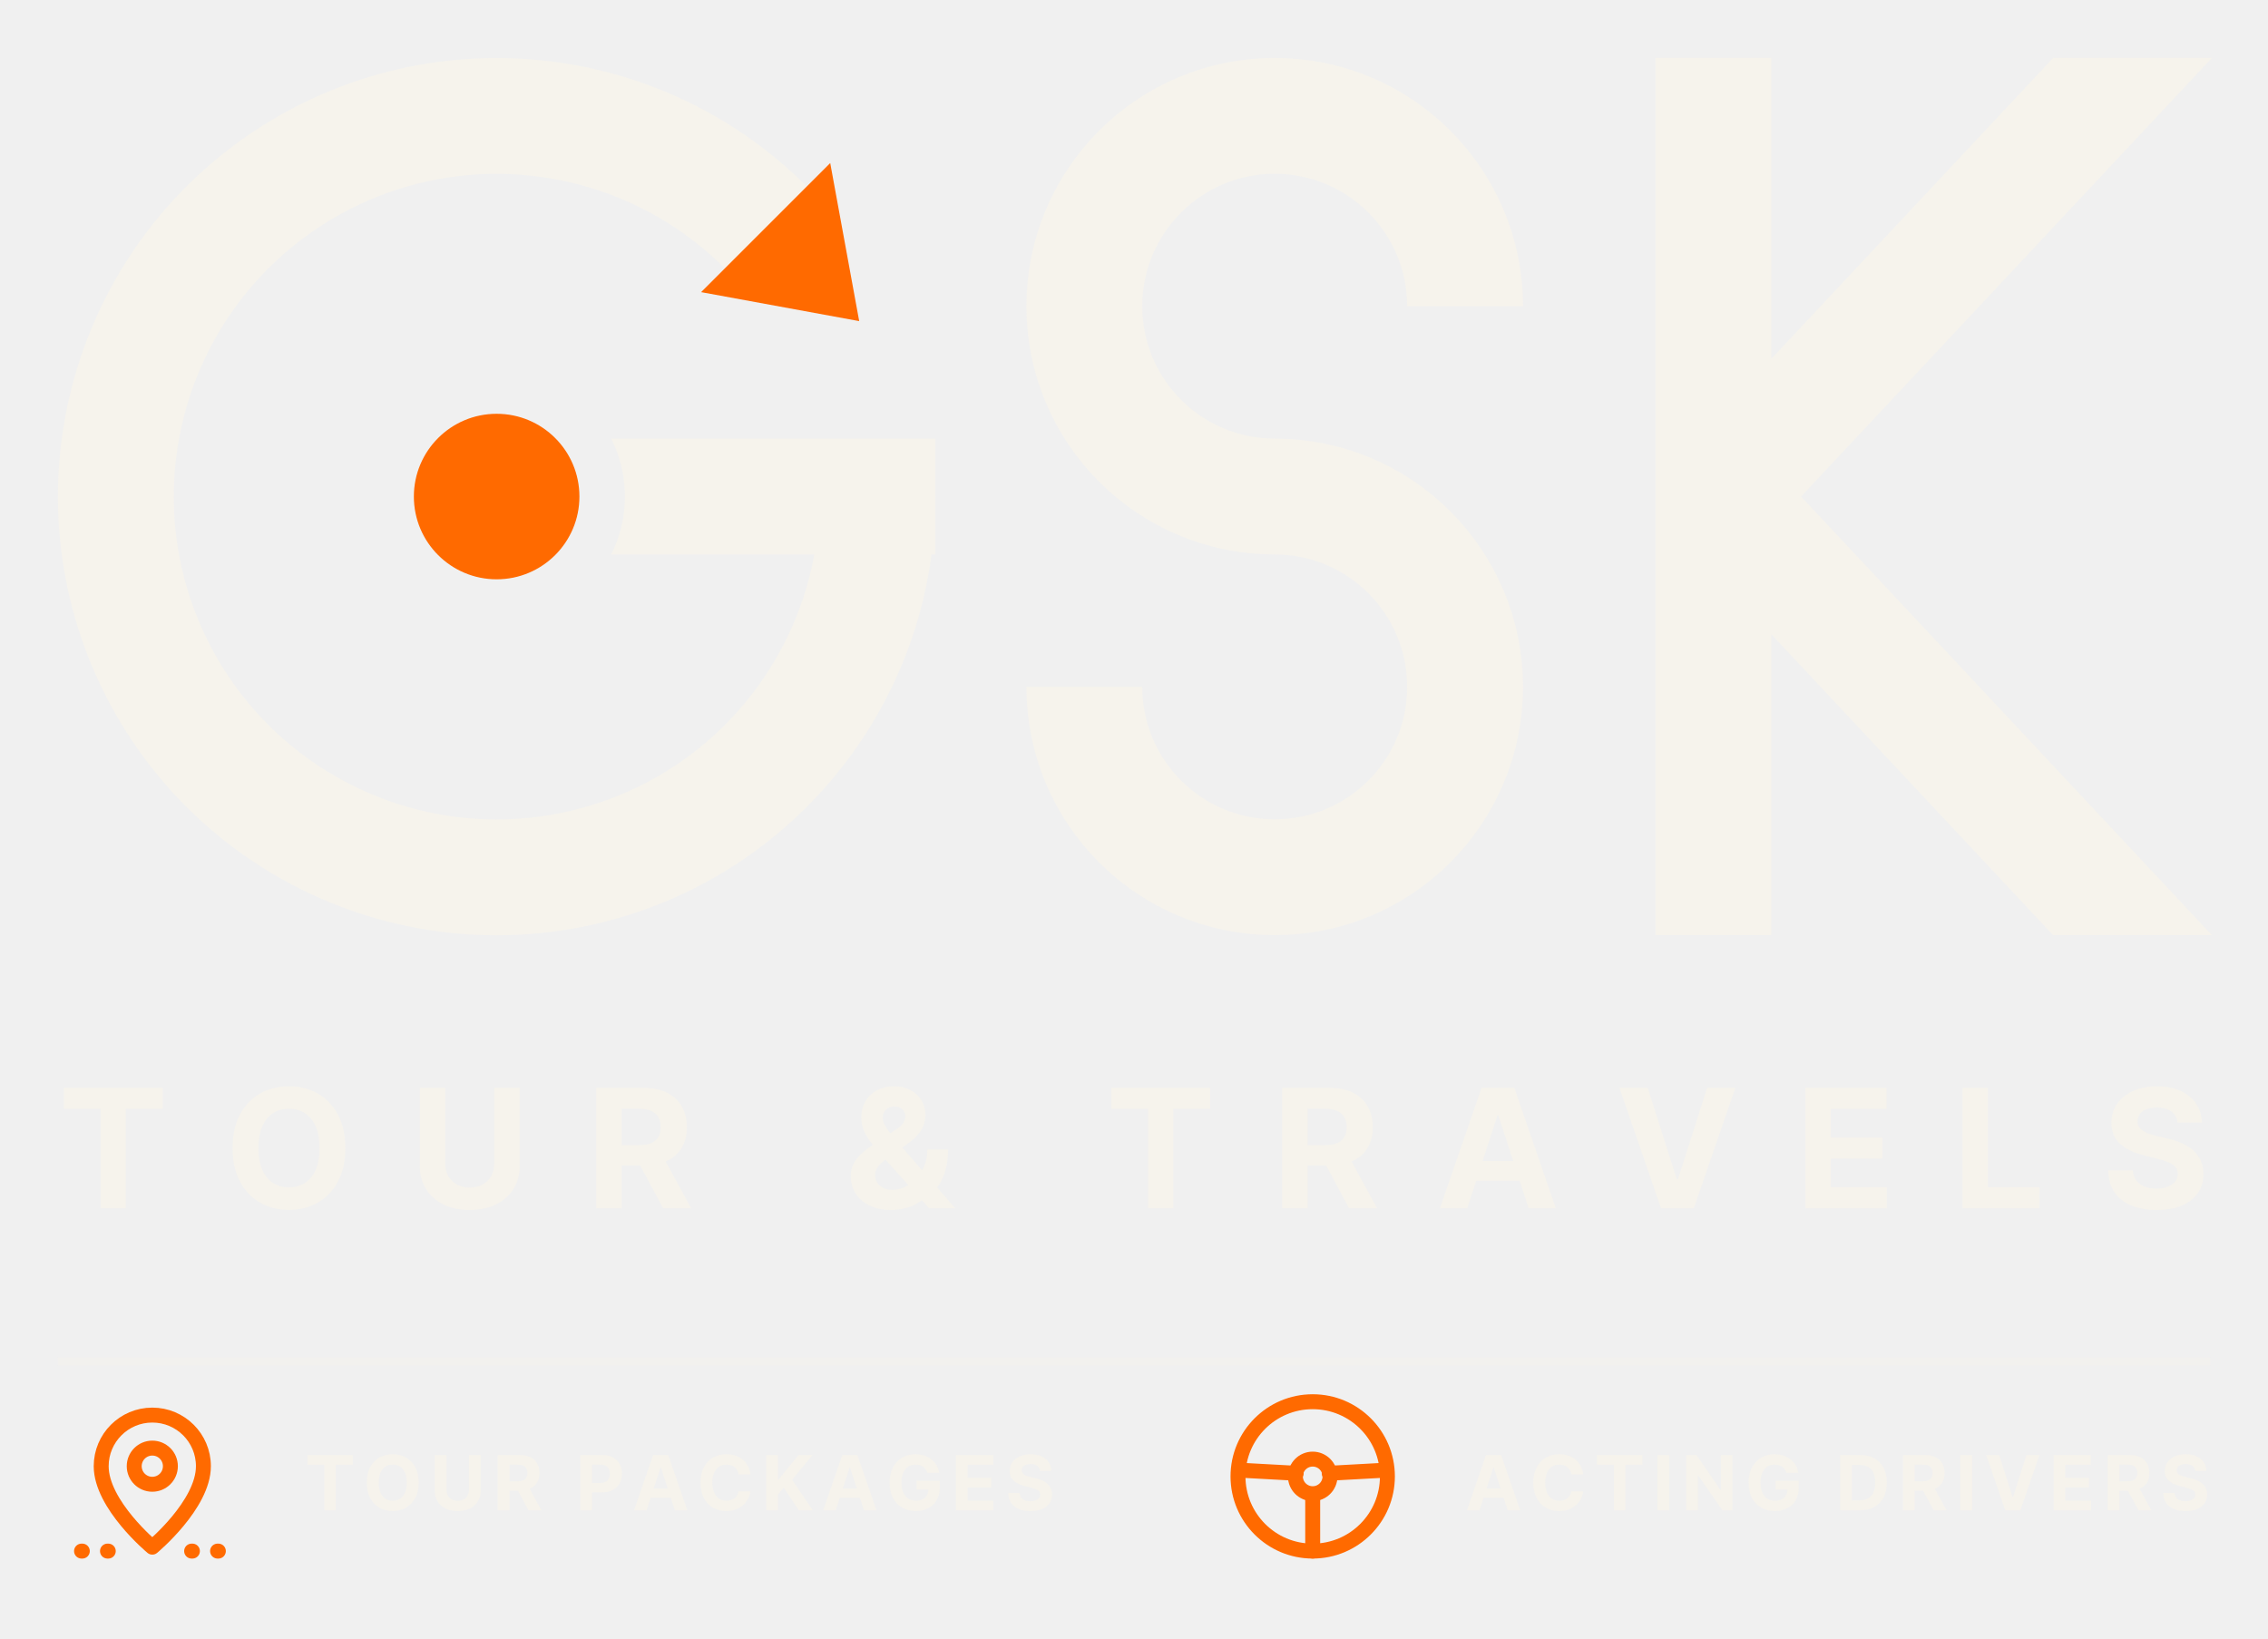
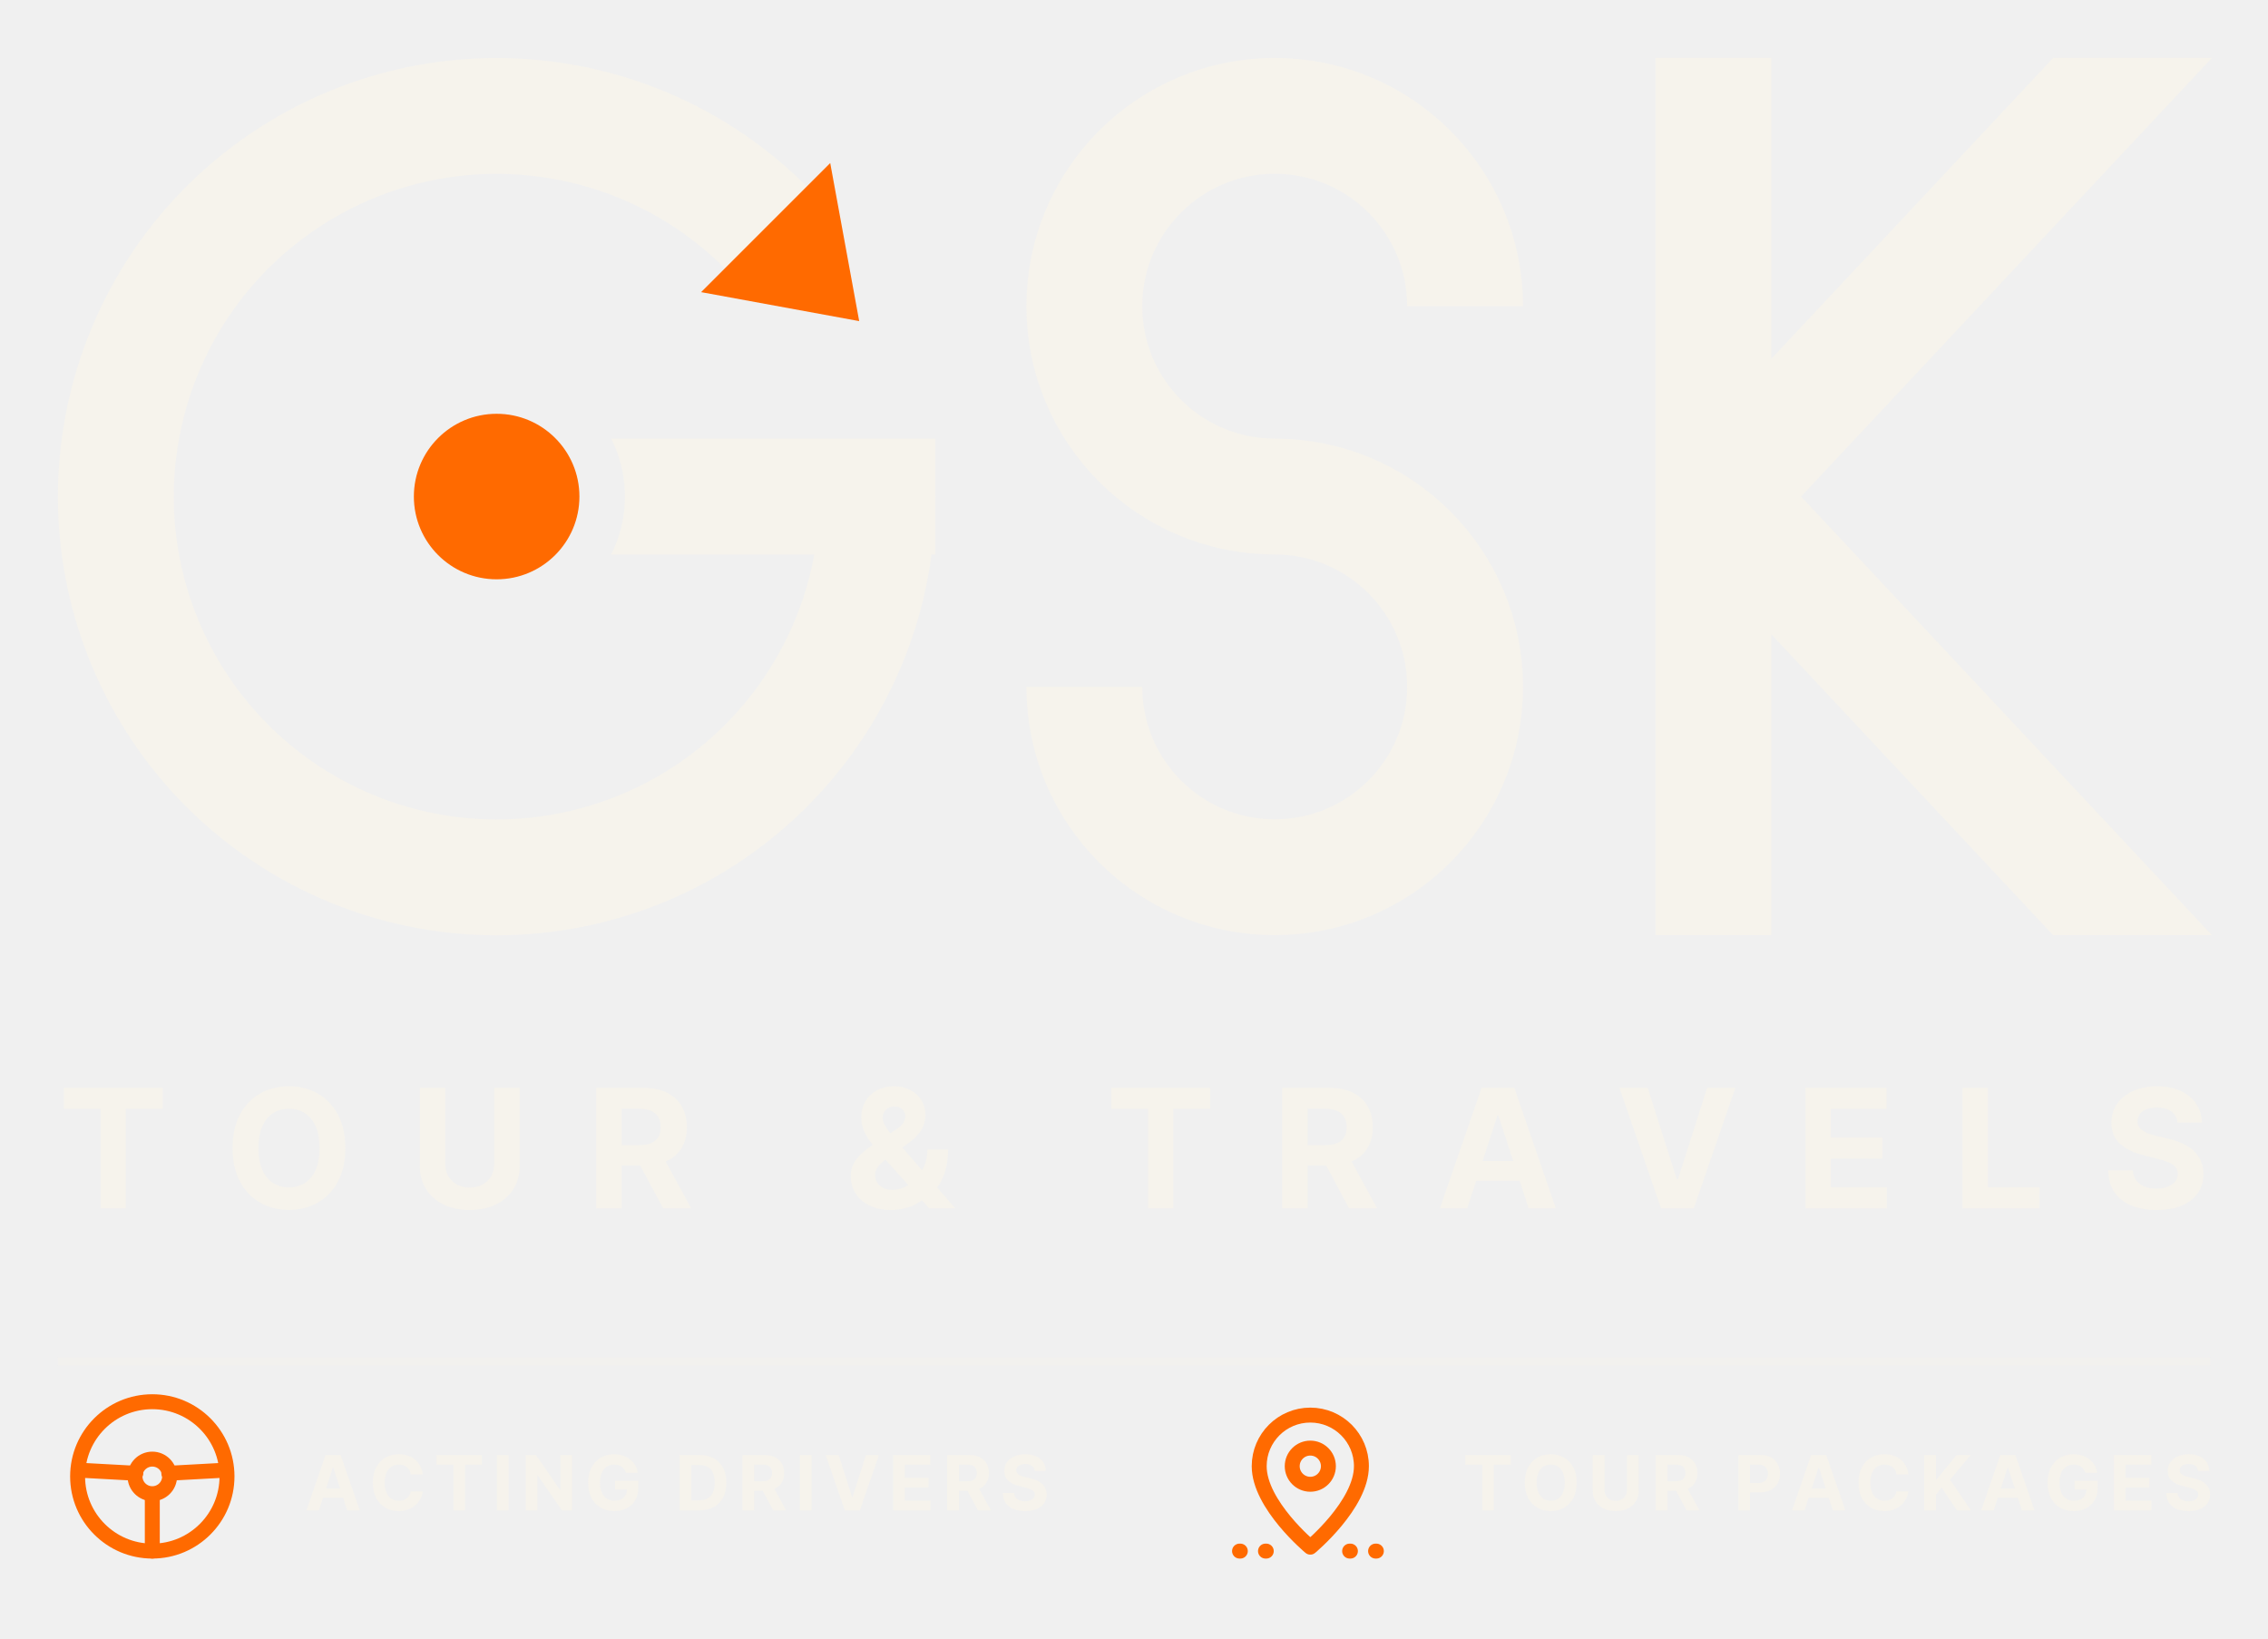
<svg xmlns="http://www.w3.org/2000/svg" viewBox="0 0 274 198" width="274" height="198" role="img" aria-labelledby="t">
  <defs>
    <mask id="cutd" maskUnits="userSpaceOnUse" x="0" y="0" width="130" height="120">
      <rect width="130" height="120" fill="#fff" />
      <circle cx="60" cy="60" r="15.5" fill="#000" />
    </mask>
    <clipPath id="kd">
      <rect x="200" y="7" width="76" height="106" />
    </clipPath>
  </defs>
  <g fill="none" stroke="#f6f3ec" stroke-width="14">
    <g mask="url(#cutd)">
      <path d="M92.52 27.48 A46 46 0 1 0 106 60" />
      <path d="M60 60 H113" />
    </g>
    <path d="M177 37 A23 23 0 1 0 154 60 A23 23 0 1 1 131 83" />
    <g clip-path="url(#kd)">
      <path d="M207 0 V120 M208 60 L267 -3 M208 60 L267 123" />
    </g>
  </g>
  <circle cx="60" cy="60" r="10" fill="#ff6a00" />
  <path d="M100.3 19.7 L103.8 38.8 L84.7 35.3 Z" fill="#ff6a00" />
  <path d="M7.71 133.99V131.45H19.66V133.99H15.2V146H12.16V133.99Z M41.72 138.73Q41.72 141.11 40.82 142.78Q39.93 144.44 38.38 145.32Q36.84 146.2 34.91 146.2Q32.97 146.2 31.43 145.32Q29.89 144.44 28.99 142.77Q28.1 141.1 28.1 138.73Q28.1 136.35 28.99 134.68Q29.89 133.01 31.43 132.13Q32.97 131.26 34.91 131.26Q36.84 131.26 38.38 132.13Q39.93 133.01 40.82 134.68Q41.72 136.35 41.72 138.73ZM38.6 138.73Q38.6 137.19 38.15 136.13Q37.69 135.07 36.86 134.52Q36.03 133.98 34.91 133.98Q33.8 133.98 32.96 134.52Q32.13 135.07 31.68 136.13Q31.22 137.19 31.22 138.73Q31.22 140.27 31.68 141.33Q32.13 142.38 32.96 142.93Q33.8 143.48 34.91 143.48Q36.03 143.48 36.86 142.93Q37.69 142.38 38.15 141.33Q38.6 140.27 38.6 138.73Z M59.7 131.45H62.78V140.9Q62.78 142.49 62.02 143.68Q61.27 144.88 59.91 145.54Q58.55 146.21 56.75 146.21Q54.94 146.21 53.58 145.54Q52.23 144.88 51.47 143.68Q50.72 142.49 50.72 140.9V131.45H53.79V140.64Q53.79 141.47 54.16 142.12Q54.53 142.76 55.19 143.13Q55.86 143.5 56.75 143.5Q57.64 143.5 58.31 143.13Q58.97 142.76 59.34 142.12Q59.7 141.47 59.7 140.64Z M72.03 146V131.45H77.77Q79.42 131.45 80.59 132.04Q81.76 132.63 82.37 133.7Q82.98 134.76 82.98 136.21Q82.98 137.65 82.36 138.7Q81.73 139.74 80.55 140.29Q80.48 140.33 80.42 140.35L83.5 146H80.11L77.35 140.84H75.11V146ZM75.11 138.37H77.2Q78.08 138.37 78.66 138.13Q79.24 137.89 79.53 137.41Q79.82 136.92 79.82 136.21Q79.82 135.48 79.53 134.98Q79.24 134.49 78.66 134.23Q78.07 133.97 77.18 133.97H75.11Z  M107.65 146.21Q106.14 146.21 105.05 145.67Q103.95 145.13 103.37 144.21Q102.78 143.28 102.78 142.14Q102.78 141.28 103.12 140.62Q103.46 139.96 104.08 139.4Q104.66 138.87 105.44 138.34Q105.4 138.29 105.37 138.24Q104.8 137.53 104.42 136.74Q104.05 135.94 104.05 135Q104.05 133.94 104.54 133.1Q105.03 132.25 105.93 131.76Q106.82 131.26 108.02 131.26Q109.18 131.26 110.03 131.74Q110.88 132.21 111.34 132.99Q111.8 133.76 111.8 134.69Q111.8 135.72 111.29 136.56Q110.78 137.39 109.86 138.05L109.01 138.66L111.41 141.42Q111.55 141.16 111.66 140.89Q112.03 139.99 112.03 138.9H114.54Q114.54 140.24 114.25 141.31Q113.95 142.38 113.44 143.17Q113.33 143.34 113.22 143.49L115.4 146H112.25L111.37 145.02Q110.58 145.64 109.62 145.92Q108.62 146.21 107.65 146.21ZM106.98 140.13 106.9 140.19Q106.29 140.63 106 141.09Q105.72 141.55 105.72 141.97Q105.72 142.48 105.97 142.9Q106.23 143.31 106.7 143.55Q107.16 143.78 107.8 143.78Q108.56 143.78 109.31 143.44Q109.53 143.33 109.74 143.2ZM107.56 136.94 108.32 136.44Q108.86 136.09 109.12 135.71Q109.37 135.32 109.37 134.86Q109.37 134.43 109.03 134.06Q108.68 133.69 108.04 133.7Q107.61 133.7 107.3 133.89Q106.99 134.08 106.81 134.38Q106.64 134.68 106.64 135.05Q106.64 135.5 106.9 135.97Q107.15 136.43 107.56 136.94Z  M134.26 133.99V131.45H146.2V133.99H141.75V146H138.71V133.99Z M154.9 146V131.45H160.64Q162.29 131.45 163.46 132.04Q164.63 132.63 165.24 133.7Q165.85 134.76 165.85 136.21Q165.85 137.65 165.23 138.7Q164.6 139.74 163.42 140.29Q163.35 140.33 163.29 140.35L166.37 146H162.98L160.22 140.84H157.98V146ZM157.98 138.37H160.07Q160.95 138.37 161.53 138.13Q162.11 137.89 162.4 137.41Q162.69 136.92 162.69 136.21Q162.69 135.48 162.4 134.98Q162.11 134.49 161.53 134.23Q160.94 133.97 160.05 133.97H157.98Z M177.26 146H173.96L178.99 131.45H182.95L187.96 146H184.67L183.6 142.68H178.34ZM182.81 140.28 181.02 134.78H180.91L179.12 140.28Z M199.06 131.45 202.58 142.51H202.71L206.24 131.45H209.65L204.63 146H200.67L195.65 131.45Z M218.12 146V131.45H227.92V133.99H221.19V137.46H227.41V139.99H221.19V143.46H227.95V146Z M237.09 146V131.45H240.17V143.46H246.4V146Z M263.06 135.64Q262.97 134.78 262.33 134.3Q261.68 133.83 260.57 133.83Q259.82 133.83 259.3 134.04Q258.78 134.25 258.51 134.62Q258.24 134.98 258.24 135.45Q258.22 135.84 258.4 136.13Q258.58 136.43 258.9 136.64Q259.22 136.85 259.64 137Q260.06 137.15 260.54 137.26L261.84 137.57Q262.8 137.78 263.59 138.14Q264.39 138.49 264.97 139.01Q265.55 139.53 265.87 140.23Q266.2 140.94 266.2 141.85Q266.2 143.18 265.53 144.16Q264.86 145.13 263.59 145.67Q262.33 146.21 260.56 146.21Q258.8 146.21 257.49 145.67Q256.19 145.13 255.46 144.06Q254.73 143 254.7 141.43H257.67Q257.72 142.16 258.1 142.65Q258.47 143.14 259.1 143.38Q259.73 143.63 260.52 143.63Q261.3 143.63 261.88 143.4Q262.46 143.17 262.78 142.77Q263.1 142.36 263.1 141.84Q263.1 141.35 262.81 141.01Q262.53 140.68 261.98 140.45Q261.42 140.21 260.63 140.02L259.05 139.62Q257.21 139.17 256.14 138.22Q255.08 137.27 255.08 135.66Q255.08 134.34 255.79 133.35Q256.5 132.36 257.75 131.81Q259 131.26 260.59 131.26Q262.21 131.26 263.42 131.81Q264.63 132.36 265.31 133.35Q265.98 134.34 266.01 135.64Z" fill="#f6f3ec" />
  <rect x="7" y="164" width="260" height="1" fill="#f6f3ec" opacity=".35" />
-   <g transform="translate(7 167) scale(0.95)" fill="none" stroke="#ff6a00" stroke-width="1.9" stroke-linecap="round" stroke-linejoin="round">
+   <g transform="translate(146.90 167) scale(0.95)" fill="none" stroke="#ff6a00" stroke-width="1.9" stroke-linecap="round" stroke-linejoin="round">
    <path d="M12 21s-6.5-5.4-6.5-10.3a6.5 6.5 0 0 1 13 0C18.5 15.6 12 21 12 21z" />
    <circle cx="12" cy="10.7" r="2.3" />
    <path d="M3 21.5h4M17 21.5h4" stroke-dasharray="0.1 3.2" />
  </g>
-   <path transform="translate(36.8 182.5)" d="M0.33 -5.52V-6.69H5.82V-5.52H3.77V0H2.38V-5.52Z M13.78 -3.35Q13.78 -2.25 13.37 -1.48Q12.95 -0.72 12.24 -0.31Q11.53 0.09 10.65 0.09Q9.75 0.09 9.04 -0.31Q8.34 -0.72 7.92 -1.49Q7.51 -2.25 7.51 -3.35Q7.51 -4.44 7.92 -5.21Q8.34 -5.98 9.04 -6.38Q9.75 -6.78 10.65 -6.78Q11.53 -6.78 12.24 -6.38Q12.95 -5.98 13.37 -5.21Q13.78 -4.44 13.78 -3.35ZM12.34 -3.35Q12.34 -4.05 12.13 -4.54Q11.92 -5.03 11.54 -5.28Q11.16 -5.53 10.65 -5.53Q10.13 -5.53 9.75 -5.28Q9.37 -5.03 9.16 -4.54Q8.95 -4.05 8.95 -3.35Q8.95 -2.64 9.16 -2.15Q9.37 -1.66 9.75 -1.41Q10.13 -1.16 10.65 -1.16Q11.16 -1.16 11.54 -1.41Q11.92 -1.66 12.13 -2.15Q12.34 -2.64 12.34 -3.35Z M19.86 -6.69H21.27V-2.35Q21.27 -1.61 20.92 -1.07Q20.58 -0.52 19.95 -0.21Q19.33 0.09 18.5 0.09Q17.66 0.09 17.04 -0.21Q16.42 -0.52 16.07 -1.07Q15.72 -1.61 15.72 -2.35V-6.69H17.14V-2.47Q17.14 -2.08 17.31 -1.79Q17.48 -1.49 17.78 -1.32Q18.09 -1.15 18.5 -1.15Q18.91 -1.15 19.21 -1.32Q19.52 -1.49 19.69 -1.79Q19.86 -2.08 19.86 -2.47Z M23.33 0V-6.69H25.97Q26.73 -6.69 27.27 -6.42Q27.81 -6.15 28.09 -5.66Q28.37 -5.17 28.37 -4.51Q28.37 -3.84 28.08 -3.36Q27.8 -2.88 27.25 -2.63Q27.22 -2.61 27.19 -2.6L28.61 0H27.05L25.78 -2.37H24.75V0ZM24.75 -3.51H25.71Q26.11 -3.51 26.38 -3.62Q26.65 -3.73 26.78 -3.95Q26.92 -4.18 26.92 -4.51Q26.92 -4.84 26.78 -5.07Q26.65 -5.3 26.38 -5.42Q26.11 -5.53 25.7 -5.53H24.75Z  M33.31 0V-6.69H35.95Q36.71 -6.69 37.24 -6.4Q37.78 -6.11 38.06 -5.6Q38.34 -5.09 38.34 -4.42Q38.34 -3.76 38.06 -3.25Q37.77 -2.74 37.22 -2.45Q36.68 -2.17 35.91 -2.17H34.72V0ZM34.72 -3.3H35.68Q36.09 -3.3 36.36 -3.45Q36.62 -3.59 36.75 -3.84Q36.89 -4.09 36.89 -4.42Q36.89 -4.76 36.75 -5.01Q36.62 -5.26 36.35 -5.4Q36.09 -5.53 35.67 -5.53H34.72Z M41.32 0H39.8L42.11 -6.69H43.93L46.24 0H44.73L44.23 -1.53H41.81ZM43.87 -2.63 43.05 -5.16H43L42.17 -2.63Z M53.85 -4.35H52.42Q52.38 -4.63 52.26 -4.84Q52.14 -5.06 51.95 -5.21Q51.76 -5.37 51.51 -5.45Q51.26 -5.53 50.98 -5.53Q50.46 -5.53 50.07 -5.27Q49.69 -5.02 49.47 -4.53Q49.26 -4.04 49.26 -3.35Q49.26 -2.63 49.48 -2.14Q49.69 -1.66 50.08 -1.41Q50.46 -1.16 50.97 -1.16Q51.25 -1.16 51.49 -1.23Q51.74 -1.31 51.93 -1.46Q52.12 -1.6 52.24 -1.81Q52.37 -2.02 52.42 -2.29L53.85 -2.28Q53.79 -1.82 53.57 -1.39Q53.35 -0.97 52.98 -0.63Q52.61 -0.3 52.1 -0.1Q51.59 0.09 50.94 0.09Q50.05 0.09 49.34 -0.31Q48.64 -0.72 48.23 -1.49Q47.83 -2.25 47.83 -3.35Q47.83 -4.44 48.24 -5.21Q48.65 -5.98 49.36 -6.38Q50.06 -6.78 50.94 -6.78Q51.53 -6.78 52.02 -6.62Q52.52 -6.46 52.91 -6.14Q53.29 -5.83 53.54 -5.38Q53.78 -4.93 53.85 -4.35Z M55.76 0V-6.69H57.18V-3.74H57.27L59.68 -6.69H61.37L58.89 -3.7L61.4 0H59.71L57.88 -2.75L57.18 -1.9V0Z M64.16 0H62.65L64.96 -6.69H66.78L69.09 0H67.57L67.08 -1.53H64.66ZM66.72 -2.63 65.89 -5.16H65.84L65.02 -2.63Z M75.23 -4.53Q75.16 -4.77 75.03 -4.95Q74.91 -5.14 74.73 -5.26Q74.55 -5.39 74.33 -5.46Q74.1 -5.53 73.82 -5.53Q73.31 -5.53 72.92 -5.28Q72.54 -5.02 72.32 -4.54Q72.11 -4.05 72.11 -3.35Q72.11 -2.65 72.32 -2.16Q72.53 -1.67 72.92 -1.42Q73.31 -1.16 73.84 -1.16Q74.32 -1.16 74.66 -1.33Q75 -1.5 75.18 -1.82Q75.35 -2.12 75.36 -2.52H73.93V-3.58H76.73V-2.74Q76.73 -1.86 76.35 -1.22Q75.98 -0.59 75.33 -0.25Q74.67 0.09 73.83 0.09Q72.89 0.09 72.18 -0.33Q71.47 -0.74 71.07 -1.51Q70.67 -2.28 70.67 -3.34Q70.67 -4.15 70.91 -4.79Q71.15 -5.43 71.57 -5.87Q72 -6.32 72.57 -6.55Q73.14 -6.78 73.8 -6.78Q74.37 -6.78 74.86 -6.62Q75.35 -6.45 75.73 -6.15Q76.11 -5.85 76.35 -5.44Q76.6 -5.02 76.66 -4.53Z M78.69 0V-6.69H83.2V-5.52H80.1V-3.93H82.96V-2.76H80.1V-1.17H83.21V0Z M88.85 -4.77Q88.81 -5.16 88.52 -5.38Q88.22 -5.6 87.71 -5.6Q87.36 -5.6 87.12 -5.5Q86.89 -5.41 86.76 -5.24Q86.63 -5.07 86.63 -4.85Q86.63 -4.67 86.71 -4.54Q86.79 -4.4 86.94 -4.31Q87.09 -4.21 87.28 -4.14Q87.47 -4.07 87.69 -4.02L88.29 -3.88Q88.73 -3.78 89.1 -3.62Q89.46 -3.45 89.73 -3.21Q90 -2.98 90.15 -2.65Q90.3 -2.33 90.3 -1.91Q90.3 -1.3 89.99 -0.85Q89.68 -0.4 89.1 -0.15Q88.52 0.09 87.7 0.09Q86.89 0.09 86.29 -0.15Q85.69 -0.4 85.36 -0.89Q85.02 -1.38 85.01 -2.1H86.38Q86.4 -1.76 86.57 -1.54Q86.74 -1.32 87.03 -1.2Q87.32 -1.09 87.69 -1.09Q88.05 -1.09 88.31 -1.2Q88.58 -1.3 88.73 -1.49Q88.87 -1.67 88.87 -1.91Q88.87 -2.14 88.74 -2.29Q88.61 -2.45 88.35 -2.55Q88.1 -2.66 87.74 -2.75L87.01 -2.93Q86.16 -3.14 85.67 -3.58Q85.18 -4.02 85.18 -4.76Q85.18 -5.36 85.51 -5.82Q85.84 -6.27 86.41 -6.53Q86.99 -6.78 87.72 -6.78Q88.46 -6.78 89.02 -6.53Q89.58 -6.27 89.89 -5.82Q90.2 -5.36 90.21 -4.77Z" fill="#f6f3ec" />
-   <g transform="translate(147.1889 167) scale(0.95)" fill="none" stroke="#ff6a00" stroke-width="1.9" stroke-linecap="round" stroke-linejoin="round">
+   <path transform="translate(176.70 182.5)" d="M0.33 -5.52V-6.69H5.82V-5.52H3.77V0H2.38V-5.52Z M13.78 -3.35Q13.78 -2.25 13.37 -1.48Q12.95 -0.72 12.24 -0.31Q11.53 0.09 10.65 0.09Q9.75 0.09 9.04 -0.31Q8.34 -0.72 7.92 -1.49Q7.51 -2.25 7.51 -3.35Q7.51 -4.44 7.92 -5.21Q8.34 -5.98 9.04 -6.38Q9.75 -6.78 10.65 -6.78Q11.53 -6.78 12.24 -6.38Q12.95 -5.98 13.37 -5.21Q13.78 -4.44 13.78 -3.35ZM12.34 -3.35Q12.34 -4.05 12.13 -4.54Q11.92 -5.03 11.54 -5.28Q11.16 -5.53 10.65 -5.53Q10.13 -5.53 9.75 -5.28Q9.37 -5.03 9.16 -4.54Q8.95 -4.05 8.95 -3.35Q8.95 -2.64 9.16 -2.15Q9.37 -1.66 9.75 -1.41Q10.13 -1.16 10.65 -1.16Q11.16 -1.16 11.54 -1.41Q11.92 -1.66 12.13 -2.15Q12.34 -2.64 12.34 -3.35Z M19.86 -6.69H21.27V-2.35Q21.27 -1.61 20.92 -1.07Q20.58 -0.52 19.95 -0.21Q19.33 0.09 18.5 0.09Q17.66 0.09 17.04 -0.21Q16.42 -0.52 16.07 -1.07Q15.72 -1.61 15.72 -2.35V-6.69H17.14V-2.47Q17.14 -2.08 17.31 -1.79Q17.48 -1.49 17.78 -1.32Q18.09 -1.15 18.5 -1.15Q18.91 -1.15 19.21 -1.32Q19.52 -1.49 19.69 -1.79Q19.86 -2.08 19.86 -2.47Z M23.33 0V-6.69H25.97Q26.73 -6.69 27.27 -6.42Q27.81 -6.15 28.09 -5.66Q28.37 -5.17 28.37 -4.51Q28.37 -3.84 28.08 -3.36Q27.8 -2.88 27.25 -2.63Q27.22 -2.61 27.19 -2.6L28.61 0H27.05L25.78 -2.37H24.75V0ZM24.75 -3.51H25.71Q26.11 -3.51 26.38 -3.62Q26.65 -3.73 26.78 -3.95Q26.92 -4.18 26.92 -4.51Q26.92 -4.84 26.78 -5.07Q26.65 -5.3 26.38 -5.42Q26.11 -5.53 25.7 -5.53H24.75Z  M33.31 0V-6.69H35.95Q36.71 -6.69 37.24 -6.4Q37.78 -6.11 38.06 -5.6Q38.34 -5.09 38.34 -4.42Q38.34 -3.76 38.06 -3.25Q37.77 -2.74 37.22 -2.45Q36.68 -2.17 35.91 -2.17H34.72V0ZM34.72 -3.3H35.68Q36.09 -3.3 36.36 -3.45Q36.62 -3.59 36.75 -3.84Q36.89 -4.09 36.89 -4.42Q36.89 -4.76 36.75 -5.01Q36.62 -5.26 36.35 -5.4Q36.09 -5.53 35.67 -5.53H34.72Z M41.32 0H39.8L42.11 -6.69H43.93L46.24 0H44.73L44.23 -1.53H41.81ZM43.87 -2.63 43.05 -5.16H43L42.17 -2.63Z M53.85 -4.35H52.42Q52.38 -4.63 52.26 -4.84Q52.14 -5.06 51.95 -5.21Q51.76 -5.37 51.51 -5.45Q51.26 -5.53 50.98 -5.53Q50.46 -5.53 50.07 -5.27Q49.69 -5.02 49.47 -4.53Q49.26 -4.04 49.26 -3.35Q49.26 -2.63 49.48 -2.14Q49.69 -1.66 50.08 -1.41Q50.46 -1.16 50.97 -1.16Q51.25 -1.16 51.49 -1.23Q51.74 -1.31 51.93 -1.46Q52.12 -1.6 52.24 -1.81Q52.37 -2.02 52.42 -2.29L53.85 -2.28Q53.79 -1.82 53.57 -1.39Q53.35 -0.97 52.98 -0.63Q52.61 -0.3 52.1 -0.1Q51.59 0.09 50.94 0.09Q50.05 0.09 49.34 -0.31Q48.64 -0.72 48.23 -1.49Q47.83 -2.25 47.83 -3.35Q47.83 -4.44 48.24 -5.21Q48.65 -5.98 49.36 -6.38Q50.06 -6.78 50.94 -6.78Q51.53 -6.78 52.02 -6.62Q52.52 -6.46 52.91 -6.14Q53.29 -5.83 53.54 -5.38Q53.78 -4.93 53.85 -4.35Z M55.76 0V-6.69H57.18V-3.74H57.27L59.68 -6.69H61.37L58.89 -3.7L61.4 0H59.71L57.88 -2.75L57.18 -1.9V0Z M64.16 0H62.65L64.96 -6.69H66.78L69.09 0H67.57L67.08 -1.53H64.66ZM66.72 -2.63 65.89 -5.16H65.84L65.02 -2.63Z M75.23 -4.53Q75.16 -4.77 75.03 -4.95Q74.91 -5.14 74.73 -5.26Q74.55 -5.39 74.33 -5.46Q74.1 -5.53 73.82 -5.53Q73.31 -5.53 72.92 -5.28Q72.54 -5.02 72.32 -4.54Q72.11 -4.05 72.11 -3.35Q72.11 -2.65 72.32 -2.16Q72.53 -1.67 72.92 -1.42Q73.31 -1.16 73.84 -1.16Q74.32 -1.16 74.66 -1.33Q75 -1.5 75.18 -1.82Q75.35 -2.12 75.36 -2.52H73.93V-3.58H76.73V-2.74Q76.73 -1.86 76.35 -1.22Q75.98 -0.59 75.33 -0.25Q74.67 0.09 73.83 0.09Q72.89 0.09 72.18 -0.33Q71.47 -0.74 71.07 -1.51Q70.67 -2.28 70.67 -3.34Q70.67 -4.15 70.91 -4.79Q71.15 -5.43 71.57 -5.87Q72 -6.32 72.57 -6.55Q73.14 -6.78 73.8 -6.78Q74.37 -6.78 74.86 -6.62Q75.35 -6.45 75.73 -6.15Q76.11 -5.85 76.35 -5.44Q76.6 -5.02 76.66 -4.53Z M78.69 0V-6.69H83.2V-5.52H80.1V-3.93H82.96V-2.76H80.1V-1.17H83.21V0Z M88.85 -4.77Q88.81 -5.16 88.52 -5.38Q88.22 -5.6 87.71 -5.6Q87.36 -5.6 87.12 -5.5Q86.89 -5.41 86.76 -5.24Q86.63 -5.07 86.63 -4.85Q86.63 -4.67 86.71 -4.54Q86.79 -4.4 86.94 -4.31Q87.09 -4.21 87.28 -4.14Q87.47 -4.07 87.69 -4.02L88.29 -3.88Q88.73 -3.78 89.1 -3.62Q89.46 -3.45 89.73 -3.21Q90 -2.98 90.15 -2.65Q90.3 -2.33 90.3 -1.91Q90.3 -1.3 89.99 -0.85Q89.68 -0.4 89.1 -0.15Q88.52 0.09 87.7 0.09Q86.89 0.09 86.29 -0.15Q85.69 -0.4 85.36 -0.89Q85.02 -1.38 85.01 -2.1H86.38Q86.4 -1.76 86.57 -1.54Q86.74 -1.32 87.03 -1.2Q87.32 -1.09 87.69 -1.09Q88.05 -1.09 88.31 -1.2Q88.58 -1.3 88.73 -1.49Q88.87 -1.67 88.87 -1.91Q88.87 -2.14 88.74 -2.29Q88.61 -2.45 88.35 -2.55Q88.1 -2.66 87.74 -2.75L87.01 -2.93Q86.16 -3.14 85.67 -3.58Q85.18 -4.02 85.18 -4.76Q85.18 -5.36 85.51 -5.82Q85.84 -6.27 86.41 -6.53Q86.99 -6.78 87.72 -6.78Q88.46 -6.78 89.02 -6.53Q89.58 -6.27 89.89 -5.82Q90.2 -5.36 90.21 -4.77Z" fill="#f6f3ec" />
+   <g transform="translate(7 167) scale(0.95)" fill="none" stroke="#ff6a00" stroke-width="1.9" stroke-linecap="round" stroke-linejoin="round">
    <circle cx="12" cy="12" r="9.5" />
    <circle cx="12" cy="12" r="2.2" />
    <path d="M2.6 11.2l7.3.4M21.4 11.2l-7.3.4M12 14.3V21.5" />
  </g>
-   <path transform="translate(177.0 182.5)" d="M1.73 0H0.22L2.53 -6.69H4.35L6.66 0H5.14L4.65 -1.53H2.23ZM4.29 -2.63 3.47 -5.16H3.41L2.59 -2.63Z M14.27 -4.35H12.83Q12.8 -4.63 12.67 -4.84Q12.55 -5.06 12.36 -5.21Q12.17 -5.37 11.93 -5.45Q11.68 -5.53 11.39 -5.53Q10.87 -5.53 10.49 -5.27Q10.1 -5.02 9.89 -4.53Q9.68 -4.04 9.68 -3.35Q9.68 -2.63 9.89 -2.14Q10.11 -1.66 10.49 -1.41Q10.88 -1.16 11.38 -1.16Q11.67 -1.16 11.91 -1.23Q12.15 -1.31 12.34 -1.46Q12.53 -1.6 12.66 -1.81Q12.79 -2.02 12.83 -2.29L14.27 -2.28Q14.21 -1.82 13.99 -1.39Q13.77 -0.97 13.4 -0.63Q13.03 -0.3 12.52 -0.1Q12 0.09 11.36 0.09Q10.47 0.09 9.76 -0.31Q9.06 -0.72 8.65 -1.49Q8.24 -2.25 8.24 -3.35Q8.24 -4.44 8.66 -5.21Q9.07 -5.98 9.77 -6.38Q10.48 -6.78 11.36 -6.78Q11.94 -6.78 12.44 -6.62Q12.94 -6.46 13.32 -6.14Q13.71 -5.83 13.95 -5.38Q14.2 -4.93 14.27 -4.35Z M15.93 -5.52V-6.69H21.42V-5.52H19.37V0H17.98V-5.52Z M24.64 -6.69V0H23.23V-6.69Z M32.31 -6.69V0H31.09L28.17 -4.21H28.13V0H26.71V-6.69H27.95L30.84 -2.48H30.9V-6.69Z M38.81 -4.53Q38.74 -4.77 38.62 -4.95Q38.49 -5.14 38.32 -5.26Q38.14 -5.39 37.91 -5.46Q37.68 -5.53 37.41 -5.53Q36.9 -5.53 36.51 -5.28Q36.12 -5.02 35.91 -4.54Q35.69 -4.05 35.69 -3.35Q35.69 -2.65 35.9 -2.16Q36.12 -1.67 36.5 -1.42Q36.89 -1.16 37.42 -1.16Q37.9 -1.16 38.24 -1.33Q38.59 -1.5 38.76 -1.82Q38.94 -2.12 38.94 -2.52H37.51V-3.58H40.31V-2.74Q40.31 -1.86 39.94 -1.22Q39.57 -0.59 38.91 -0.25Q38.26 0.09 37.42 0.09Q36.47 0.09 35.76 -0.33Q35.05 -0.74 34.65 -1.51Q34.26 -2.28 34.26 -3.34Q34.26 -4.15 34.49 -4.79Q34.73 -5.43 35.16 -5.87Q35.59 -6.32 36.15 -6.55Q36.72 -6.78 37.39 -6.78Q37.95 -6.78 38.44 -6.62Q38.93 -6.45 39.32 -6.15Q39.7 -5.85 39.94 -5.44Q40.18 -5.02 40.25 -4.53Z  M47.68 0H45.31V-6.69H47.7Q48.71 -6.69 49.43 -6.29Q50.16 -5.89 50.56 -5.14Q50.95 -4.39 50.95 -3.35Q50.95 -2.31 50.56 -1.56Q50.16 -0.8 49.43 -0.4Q48.7 0 47.68 0ZM46.72 -1.21H47.62Q48.25 -1.21 48.68 -1.44Q49.1 -1.66 49.32 -2.13Q49.54 -2.6 49.54 -3.35Q49.54 -4.09 49.32 -4.56Q49.1 -5.03 48.68 -5.26Q48.25 -5.48 47.62 -5.48H46.72Z M52.9 0V-6.69H55.54Q56.29 -6.69 56.83 -6.42Q57.37 -6.15 57.65 -5.66Q57.93 -5.17 57.93 -4.51Q57.93 -3.84 57.65 -3.36Q57.36 -2.88 56.81 -2.63Q56.78 -2.61 56.75 -2.6L58.17 0H56.61L55.34 -2.37H54.31V0ZM54.31 -3.51H55.27Q55.68 -3.51 55.94 -3.62Q56.21 -3.73 56.34 -3.95Q56.48 -4.18 56.48 -4.51Q56.48 -4.84 56.34 -5.07Q56.21 -5.3 55.94 -5.42Q55.67 -5.53 55.26 -5.53H54.31Z M61.25 -6.69V0H59.83V-6.69Z M64.52 -6.69 66.14 -1.61H66.2L67.82 -6.69H69.39L67.08 0H65.26L62.95 -6.69Z M71.1 0V-6.69H75.6V-5.52H72.51V-3.93H75.37V-2.76H72.51V-1.17H75.62V0Z M77.63 0V-6.69H80.27Q81.03 -6.69 81.57 -6.42Q82.1 -6.15 82.39 -5.66Q82.67 -5.17 82.67 -4.51Q82.67 -3.84 82.38 -3.36Q82.09 -2.88 81.55 -2.63Q81.52 -2.61 81.49 -2.6L82.91 0H81.35L80.08 -2.37H79.05V0ZM79.05 -3.51H80.01Q80.41 -3.51 80.68 -3.62Q80.95 -3.73 81.08 -3.95Q81.21 -4.18 81.21 -4.51Q81.21 -4.84 81.08 -5.07Q80.95 -5.3 80.68 -5.42Q80.41 -5.53 80 -5.53H79.05Z M88.2 -4.77Q88.16 -5.16 87.86 -5.38Q87.56 -5.6 87.05 -5.6Q86.71 -5.6 86.47 -5.5Q86.23 -5.41 86.11 -5.24Q85.98 -5.07 85.98 -4.85Q85.97 -4.67 86.06 -4.54Q86.14 -4.4 86.29 -4.31Q86.43 -4.21 86.63 -4.14Q86.82 -4.07 87.04 -4.02L87.64 -3.88Q88.08 -3.78 88.44 -3.62Q88.81 -3.45 89.08 -3.21Q89.34 -2.98 89.49 -2.65Q89.64 -2.33 89.65 -1.91Q89.64 -1.3 89.33 -0.85Q89.02 -0.4 88.44 -0.15Q87.86 0.09 87.05 0.09Q86.24 0.09 85.64 -0.15Q85.04 -0.4 84.7 -0.89Q84.37 -1.38 84.35 -2.1H85.72Q85.74 -1.76 85.92 -1.54Q86.09 -1.32 86.38 -1.2Q86.67 -1.09 87.03 -1.09Q87.39 -1.09 87.66 -1.2Q87.92 -1.3 88.07 -1.49Q88.22 -1.67 88.22 -1.91Q88.22 -2.14 88.09 -2.29Q87.95 -2.45 87.7 -2.55Q87.45 -2.66 87.08 -2.75L86.35 -2.93Q85.51 -3.14 85.02 -3.58Q84.53 -4.02 84.53 -4.76Q84.53 -5.36 84.85 -5.82Q85.18 -6.27 85.76 -6.53Q86.33 -6.78 87.06 -6.78Q87.81 -6.78 88.37 -6.53Q88.92 -6.27 89.23 -5.82Q89.54 -5.36 89.55 -4.77Z" fill="#f6f3ec" />
+   <path transform="translate(36.8 182.5)" d="M1.73 0H0.22L2.53 -6.69H4.35L6.66 0H5.14L4.65 -1.53H2.23ZM4.29 -2.63 3.47 -5.16H3.41L2.59 -2.63Z M14.27 -4.35H12.83Q12.8 -4.63 12.67 -4.84Q12.55 -5.06 12.36 -5.21Q12.17 -5.37 11.93 -5.45Q11.68 -5.53 11.39 -5.53Q10.87 -5.53 10.49 -5.27Q10.1 -5.02 9.89 -4.53Q9.68 -4.04 9.68 -3.35Q9.68 -2.63 9.89 -2.14Q10.11 -1.66 10.49 -1.41Q10.88 -1.16 11.38 -1.16Q11.67 -1.16 11.91 -1.23Q12.15 -1.31 12.34 -1.46Q12.53 -1.6 12.66 -1.81Q12.79 -2.02 12.83 -2.29L14.27 -2.28Q14.21 -1.82 13.99 -1.39Q13.77 -0.97 13.4 -0.63Q13.03 -0.3 12.52 -0.1Q12 0.09 11.36 0.09Q10.47 0.09 9.76 -0.31Q9.06 -0.72 8.65 -1.49Q8.24 -2.25 8.24 -3.35Q8.24 -4.44 8.66 -5.21Q9.07 -5.98 9.77 -6.38Q10.48 -6.78 11.36 -6.78Q11.94 -6.78 12.44 -6.62Q12.94 -6.46 13.32 -6.14Q13.71 -5.83 13.95 -5.38Q14.2 -4.93 14.27 -4.35Z M15.93 -5.52V-6.69H21.42V-5.52H19.37V0H17.98V-5.52Z M24.64 -6.69V0H23.23V-6.69Z M32.31 -6.69V0H31.09L28.17 -4.21H28.13V0H26.71V-6.69H27.95L30.84 -2.48H30.9V-6.69Z M38.81 -4.53Q38.74 -4.77 38.62 -4.95Q38.49 -5.14 38.32 -5.26Q38.14 -5.39 37.91 -5.46Q37.68 -5.53 37.41 -5.53Q36.9 -5.53 36.51 -5.28Q36.12 -5.02 35.91 -4.54Q35.69 -4.05 35.69 -3.35Q35.69 -2.65 35.9 -2.16Q36.12 -1.67 36.5 -1.42Q36.89 -1.16 37.42 -1.16Q37.9 -1.16 38.24 -1.33Q38.59 -1.5 38.76 -1.82Q38.94 -2.12 38.94 -2.52H37.51V-3.58H40.31V-2.74Q40.31 -1.86 39.94 -1.22Q39.57 -0.59 38.91 -0.25Q38.26 0.09 37.42 0.09Q36.47 0.09 35.76 -0.33Q35.05 -0.74 34.65 -1.51Q34.26 -2.28 34.26 -3.34Q34.26 -4.15 34.49 -4.79Q34.73 -5.43 35.16 -5.87Q35.59 -6.32 36.15 -6.55Q36.72 -6.78 37.39 -6.78Q37.95 -6.78 38.44 -6.62Q38.93 -6.45 39.32 -6.15Q39.7 -5.85 39.94 -5.44Q40.18 -5.02 40.25 -4.53Z  M47.68 0H45.31V-6.69H47.7Q48.71 -6.69 49.43 -6.29Q50.16 -5.89 50.56 -5.14Q50.95 -4.39 50.95 -3.35Q50.95 -2.31 50.56 -1.56Q50.16 -0.8 49.43 -0.4Q48.7 0 47.68 0ZM46.72 -1.21H47.62Q48.25 -1.21 48.68 -1.44Q49.1 -1.66 49.32 -2.13Q49.54 -2.6 49.54 -3.35Q49.54 -4.09 49.32 -4.56Q49.1 -5.03 48.68 -5.26Q48.25 -5.48 47.62 -5.48H46.72Z M52.9 0V-6.69H55.54Q56.29 -6.69 56.83 -6.42Q57.37 -6.15 57.65 -5.66Q57.93 -5.17 57.93 -4.51Q57.93 -3.84 57.65 -3.36Q57.36 -2.88 56.81 -2.63Q56.78 -2.61 56.75 -2.6L58.17 0H56.61L55.34 -2.37H54.31V0ZM54.31 -3.51H55.27Q55.68 -3.51 55.94 -3.62Q56.21 -3.73 56.34 -3.95Q56.48 -4.18 56.48 -4.51Q56.48 -4.84 56.34 -5.07Q56.21 -5.3 55.94 -5.42Q55.67 -5.53 55.26 -5.53H54.31Z M61.25 -6.69V0H59.83V-6.69Z M64.52 -6.69 66.14 -1.61H66.2L67.82 -6.69H69.39L67.08 0H65.26L62.95 -6.69Z M71.1 0V-6.69H75.6V-5.52H72.51V-3.93H75.37V-2.76H72.51V-1.17H75.62V0Z M77.63 0V-6.69H80.27Q81.03 -6.69 81.57 -6.42Q82.1 -6.15 82.39 -5.66Q82.67 -5.17 82.67 -4.51Q82.67 -3.84 82.38 -3.36Q82.09 -2.88 81.55 -2.63Q81.52 -2.61 81.49 -2.6L82.91 0H81.35L80.08 -2.37H79.05V0ZM79.05 -3.51H80.01Q80.41 -3.51 80.68 -3.62Q80.95 -3.73 81.08 -3.95Q81.21 -4.18 81.21 -4.51Q81.21 -4.84 81.08 -5.07Q80.95 -5.3 80.68 -5.42Q80.41 -5.53 80 -5.53H79.05Z M88.2 -4.77Q88.16 -5.16 87.86 -5.38Q87.56 -5.6 87.05 -5.6Q86.71 -5.6 86.47 -5.5Q86.23 -5.41 86.11 -5.24Q85.98 -5.07 85.98 -4.85Q85.97 -4.67 86.06 -4.54Q86.14 -4.4 86.29 -4.31Q86.43 -4.21 86.63 -4.14Q86.82 -4.07 87.04 -4.02L87.64 -3.88Q88.08 -3.78 88.44 -3.62Q88.81 -3.45 89.08 -3.21Q89.34 -2.98 89.49 -2.65Q89.64 -2.33 89.65 -1.91Q89.64 -1.3 89.33 -0.85Q89.02 -0.4 88.44 -0.15Q87.86 0.09 87.05 0.09Q86.24 0.09 85.64 -0.15Q85.04 -0.4 84.7 -0.89Q84.37 -1.38 84.35 -2.1H85.72Q85.74 -1.76 85.92 -1.54Q86.09 -1.32 86.38 -1.2Q86.67 -1.09 87.03 -1.09Q87.39 -1.09 87.66 -1.2Q87.92 -1.3 88.07 -1.49Q88.22 -1.67 88.22 -1.91Q88.22 -2.14 88.09 -2.29Q87.95 -2.45 87.7 -2.55Q87.45 -2.66 87.08 -2.75L86.35 -2.93Q85.51 -3.14 85.02 -3.58Q84.53 -4.02 84.53 -4.76Q84.53 -5.36 84.85 -5.82Q85.18 -6.27 85.76 -6.53Q86.33 -6.78 87.06 -6.78Q87.81 -6.78 88.37 -6.53Q88.92 -6.27 89.23 -5.82Q89.54 -5.36 89.55 -4.77Z" fill="#f6f3ec" />
</svg>
